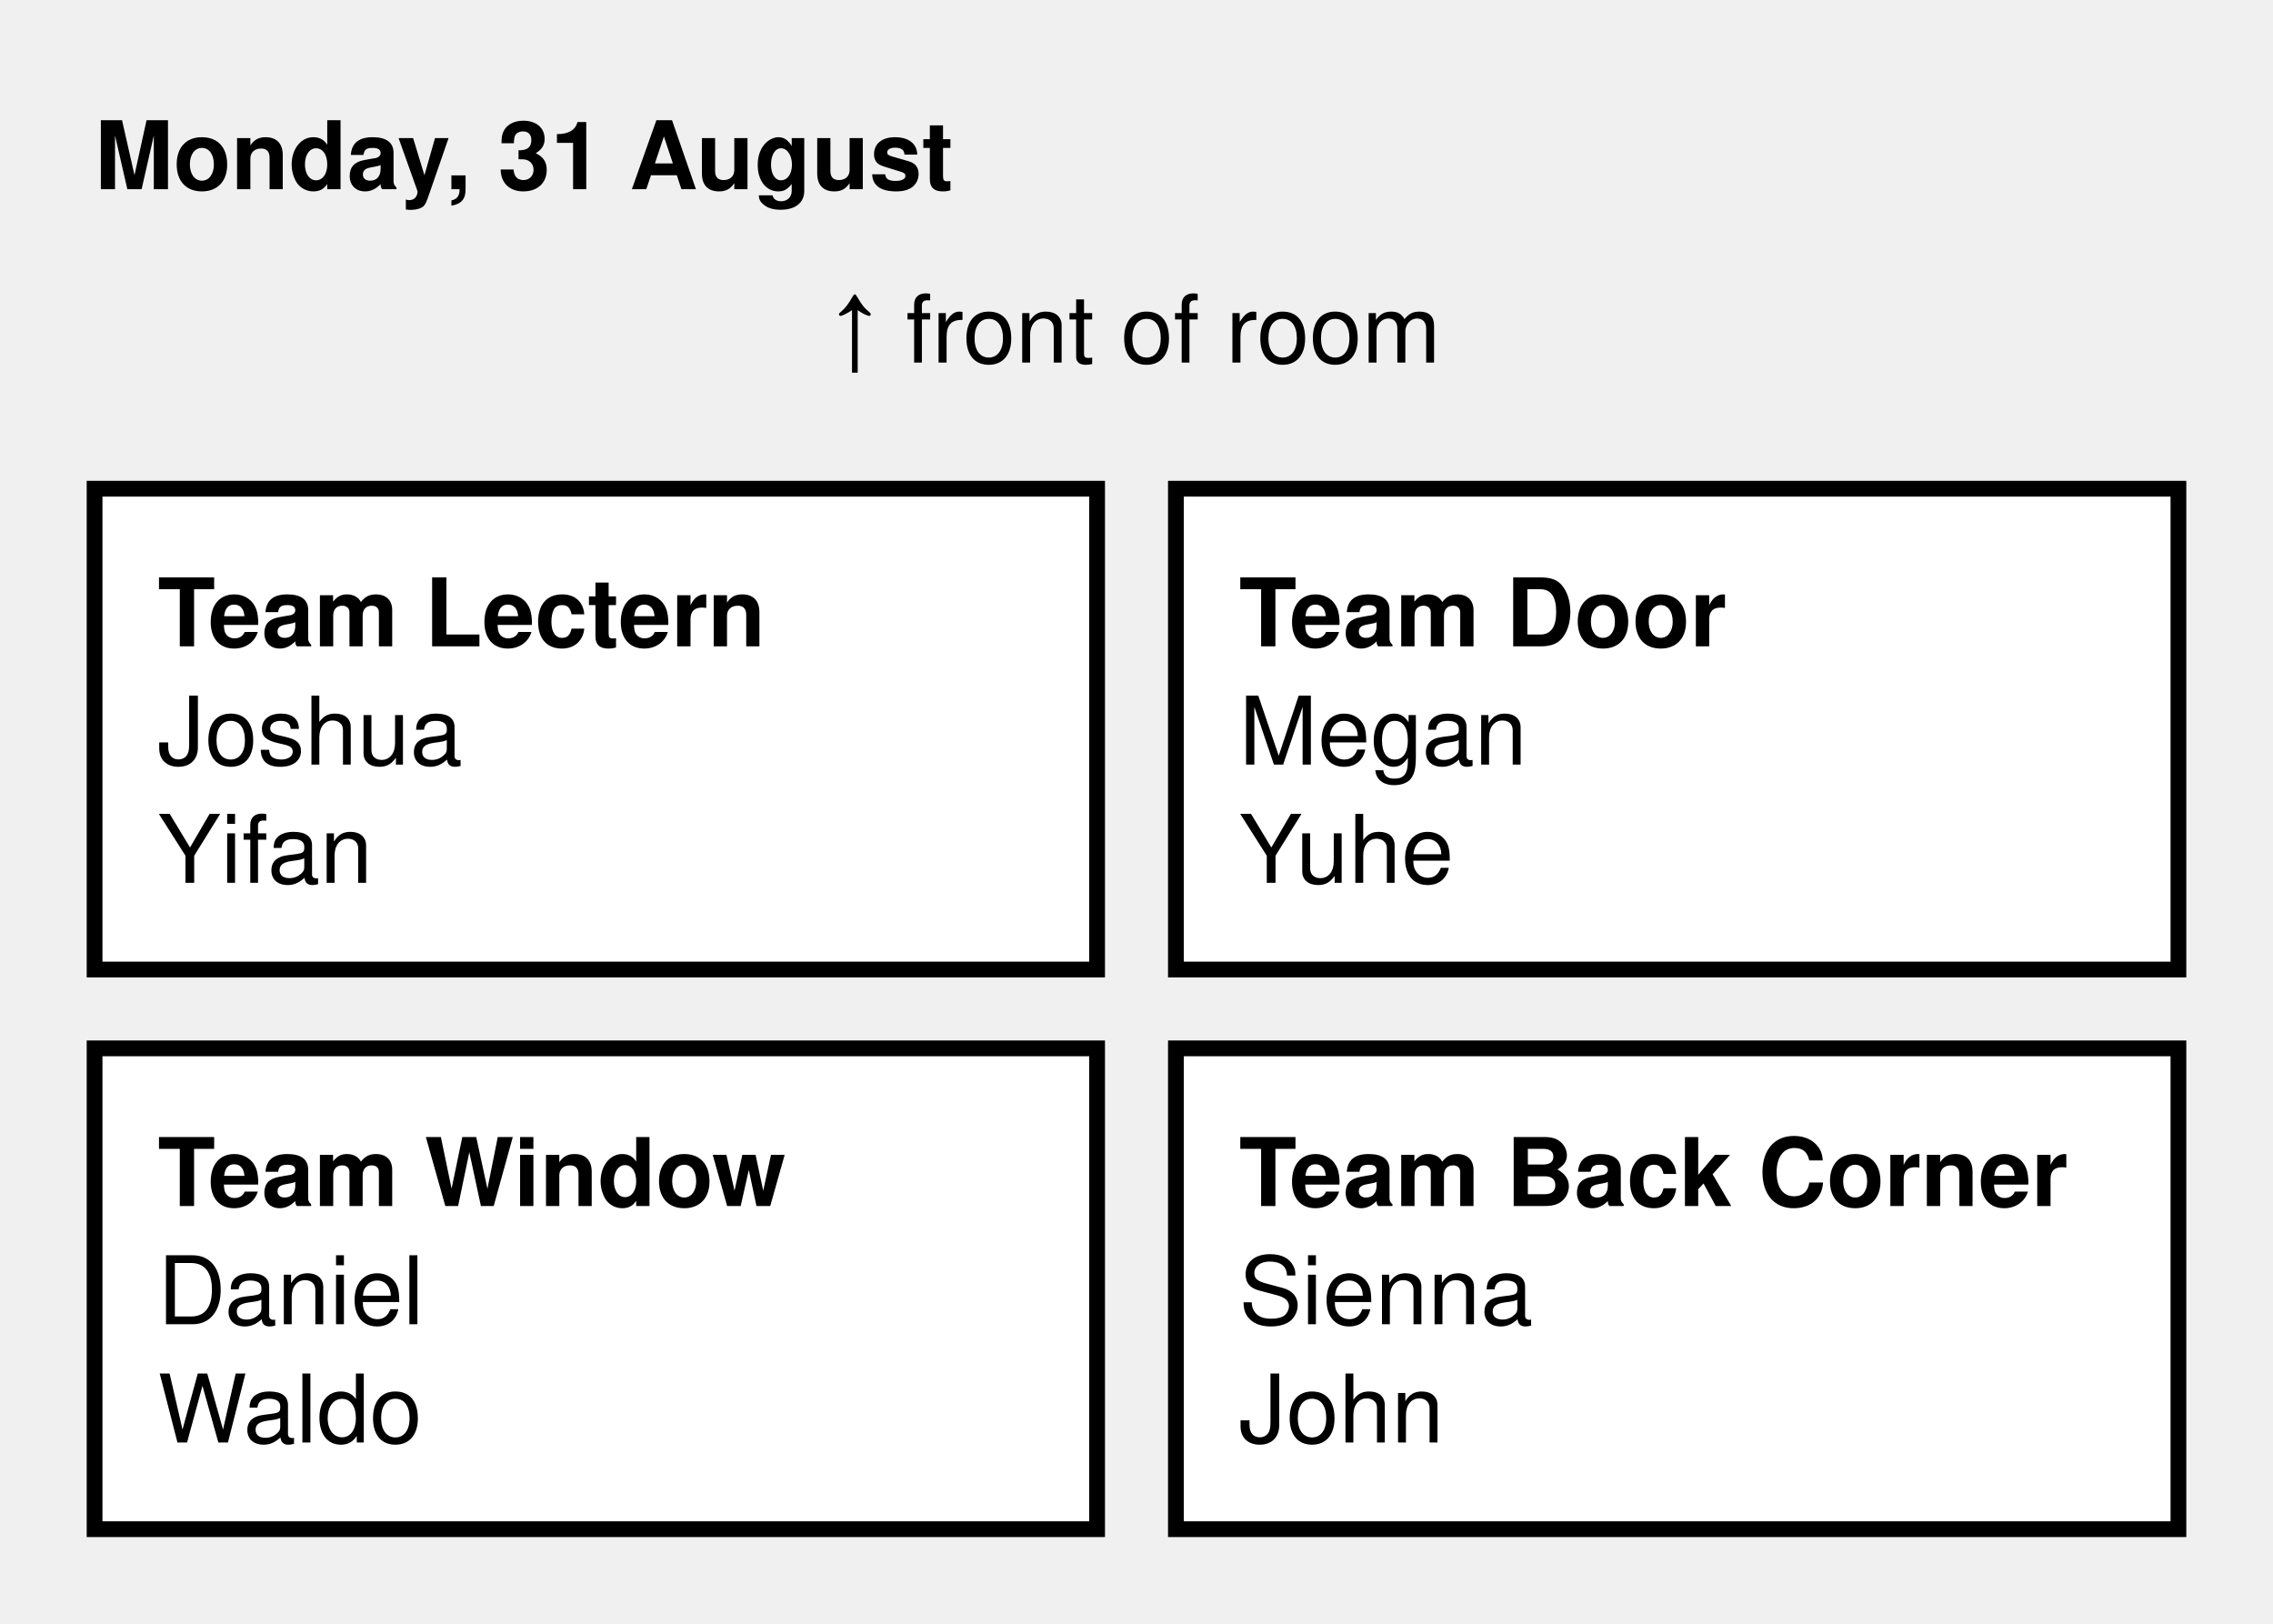
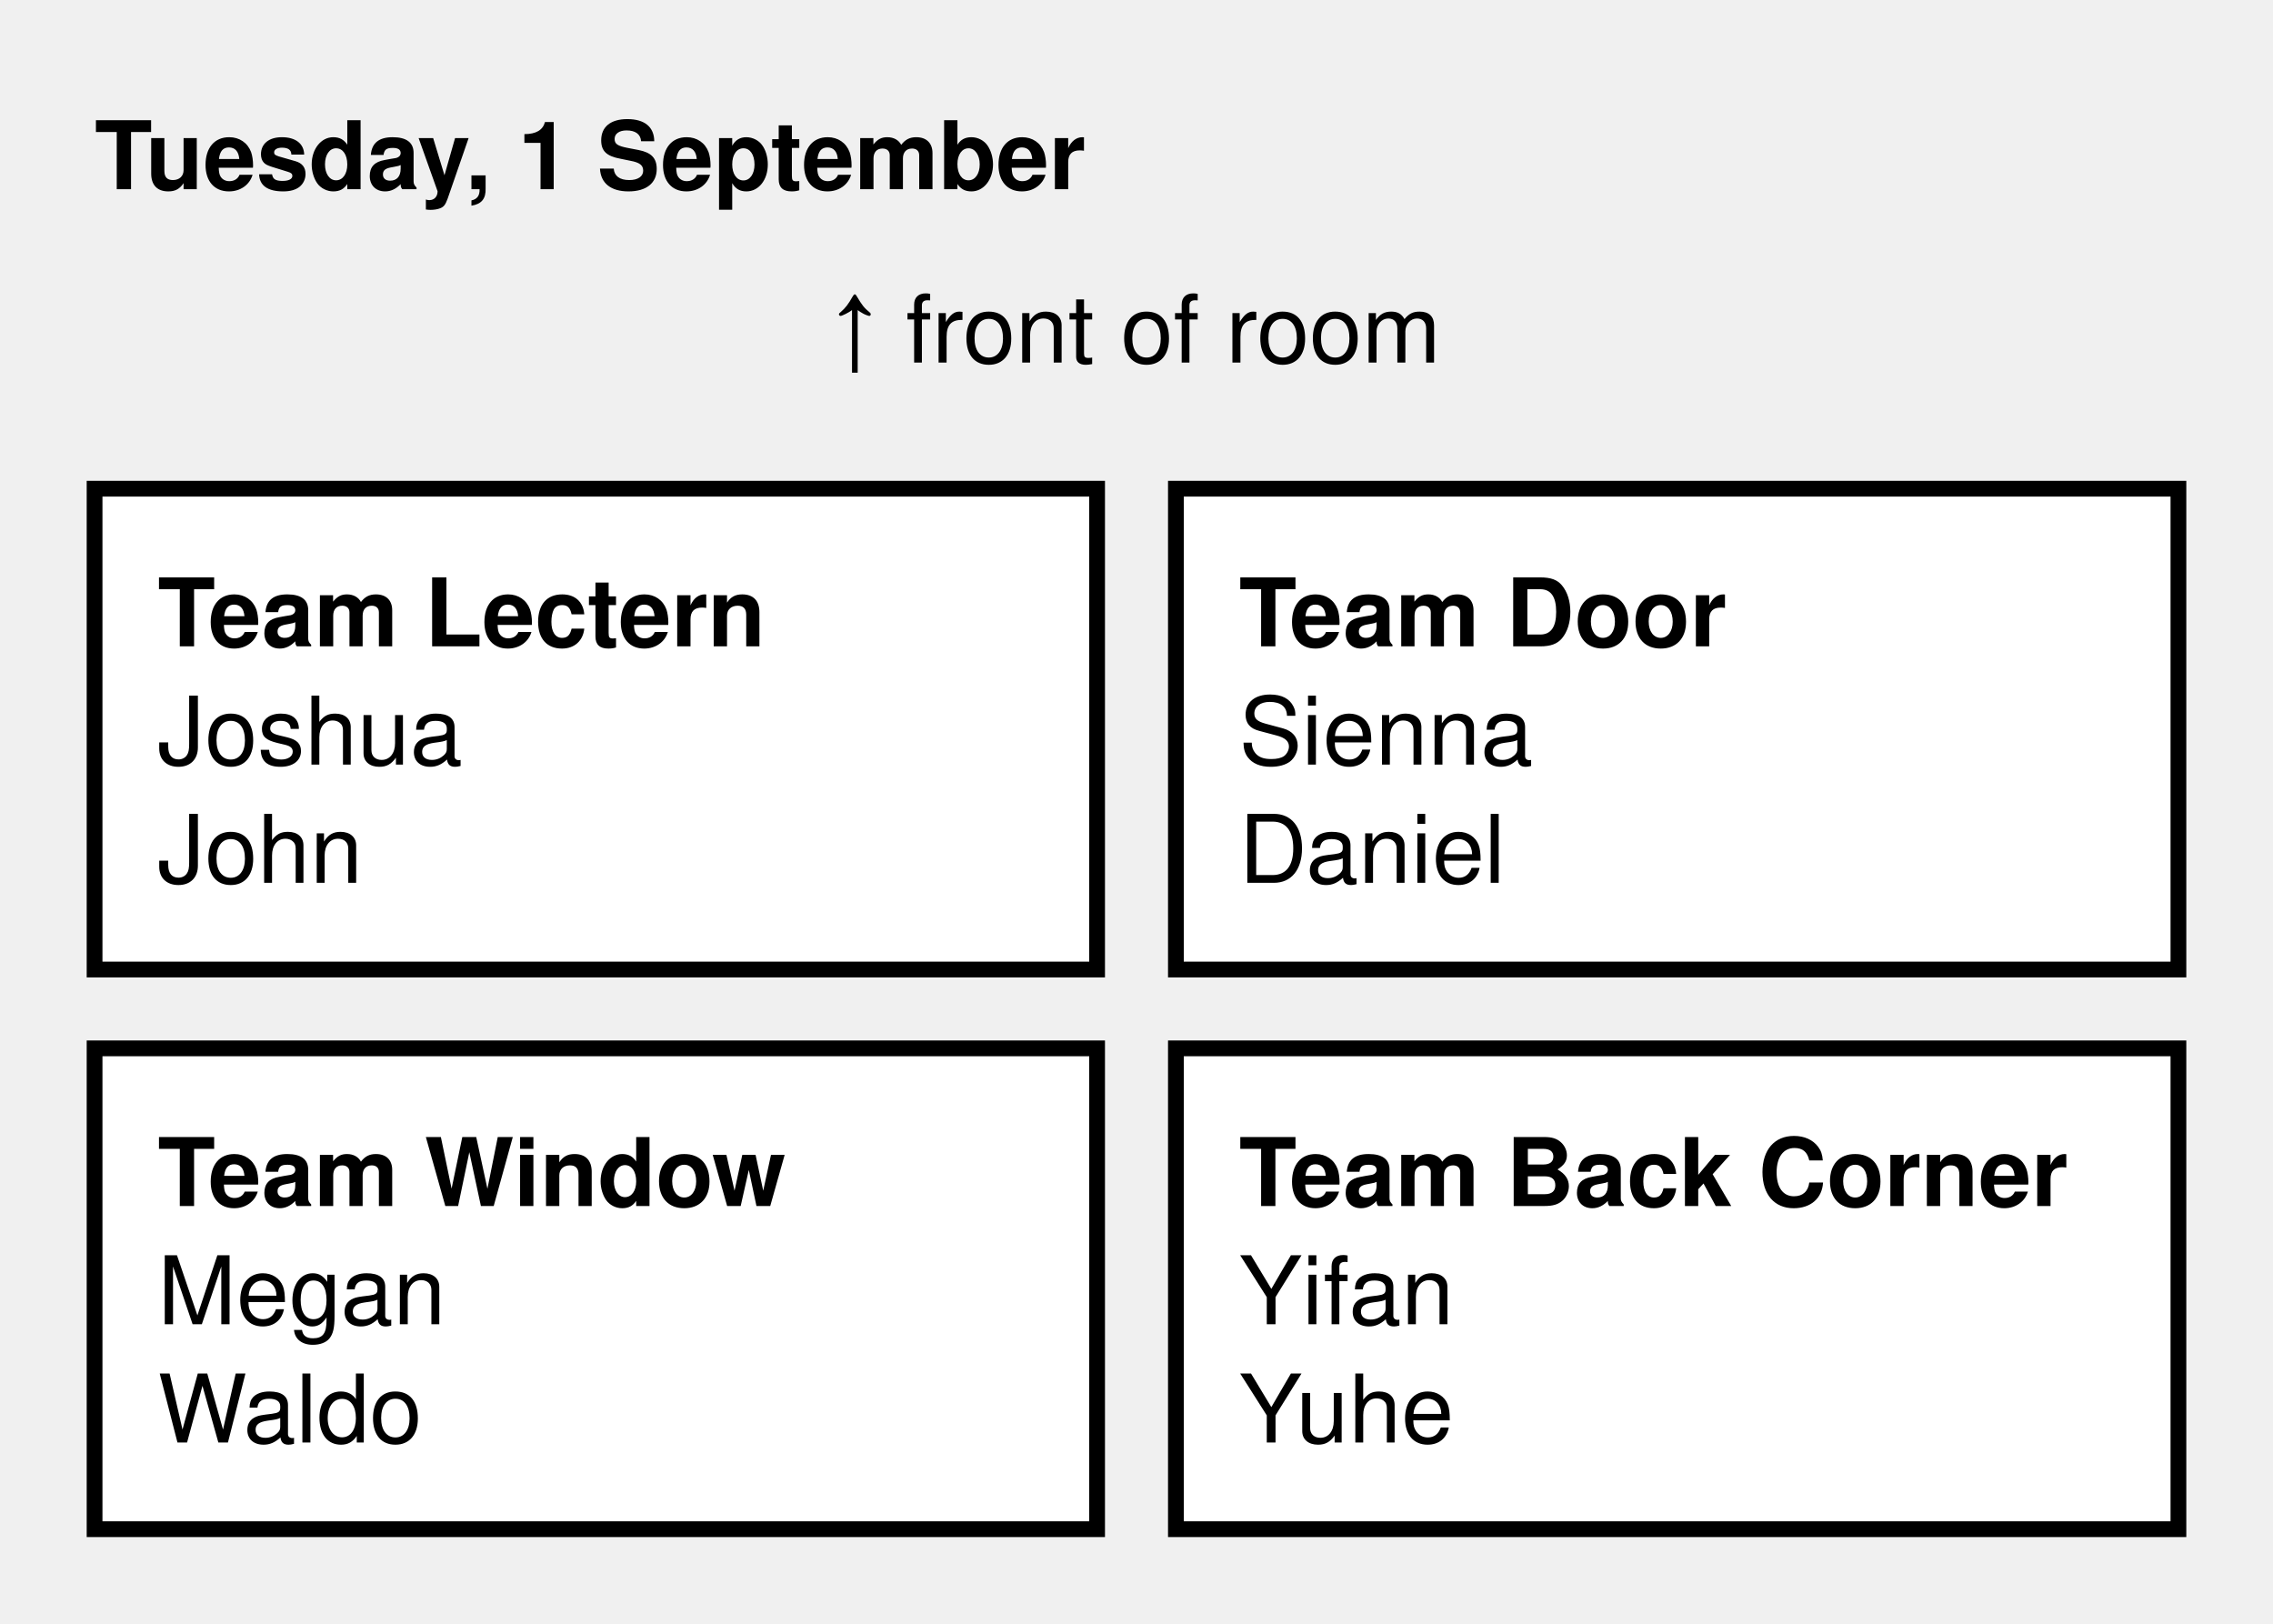
- <svg xmlns="http://www.w3.org/2000/svg" viewBox="0 0 288.394 206" role="img" aria-label="Seating chart for Monday, 31 August: 4 groups of 2, arranged as in the room." font-family="Helvetica, Arial, sans-serif" font-size="12" fill="#000000">
-   <text x="12" y="24" font-weight="bold">Monday, 31 August</text>
+ <svg xmlns="http://www.w3.org/2000/svg" viewBox="0 0 288.394 206" role="img" aria-label="Seating chart for Tuesday, 1 September: 4 groups of 2, arranged as in the room." font-family="Helvetica, Arial, sans-serif" font-size="12" fill="#000000">
+   <text x="12" y="24" font-weight="bold">Tuesday, 1 September</text>
  <text x="144.197" y="46" text-anchor="middle">↑ front of room</text>
  <rect x="12" y="62" width="127.197" height="61" fill="#ffffff" stroke="#000000" stroke-width="2" />
  <text x="20" y="82" font-weight="bold">Team Lectern</text>
  <text x="20" y="97">Joshua</text>
-   <text x="20" y="112">Yifan</text>
+   <text x="20" y="112">John</text>
  <rect x="149.197" y="62" width="127.197" height="61" fill="#ffffff" stroke="#000000" stroke-width="2" />
  <text x="157.197" y="82" font-weight="bold">Team Door</text>
-   <text x="157.197" y="97">Megan</text>
-   <text x="157.197" y="112">Yuhe</text>
+   <text x="157.197" y="97">Sienna</text>
+   <text x="157.197" y="112">Daniel</text>
  <rect x="12" y="133" width="127.197" height="61" fill="#ffffff" stroke="#000000" stroke-width="2" />
  <text x="20" y="153" font-weight="bold">Team Window</text>
-   <text x="20" y="168">Daniel</text>
+   <text x="20" y="168">Megan</text>
  <text x="20" y="183">Waldo</text>
  <rect x="149.197" y="133" width="127.197" height="61" fill="#ffffff" stroke="#000000" stroke-width="2" />
  <text x="157.197" y="153" font-weight="bold">Team Back Corner</text>
-   <text x="157.197" y="168">Sienna</text>
-   <text x="157.197" y="183">John</text>
+   <text x="157.197" y="168">Yifan</text>
+   <text x="157.197" y="183">Yuhe</text>
</svg>
